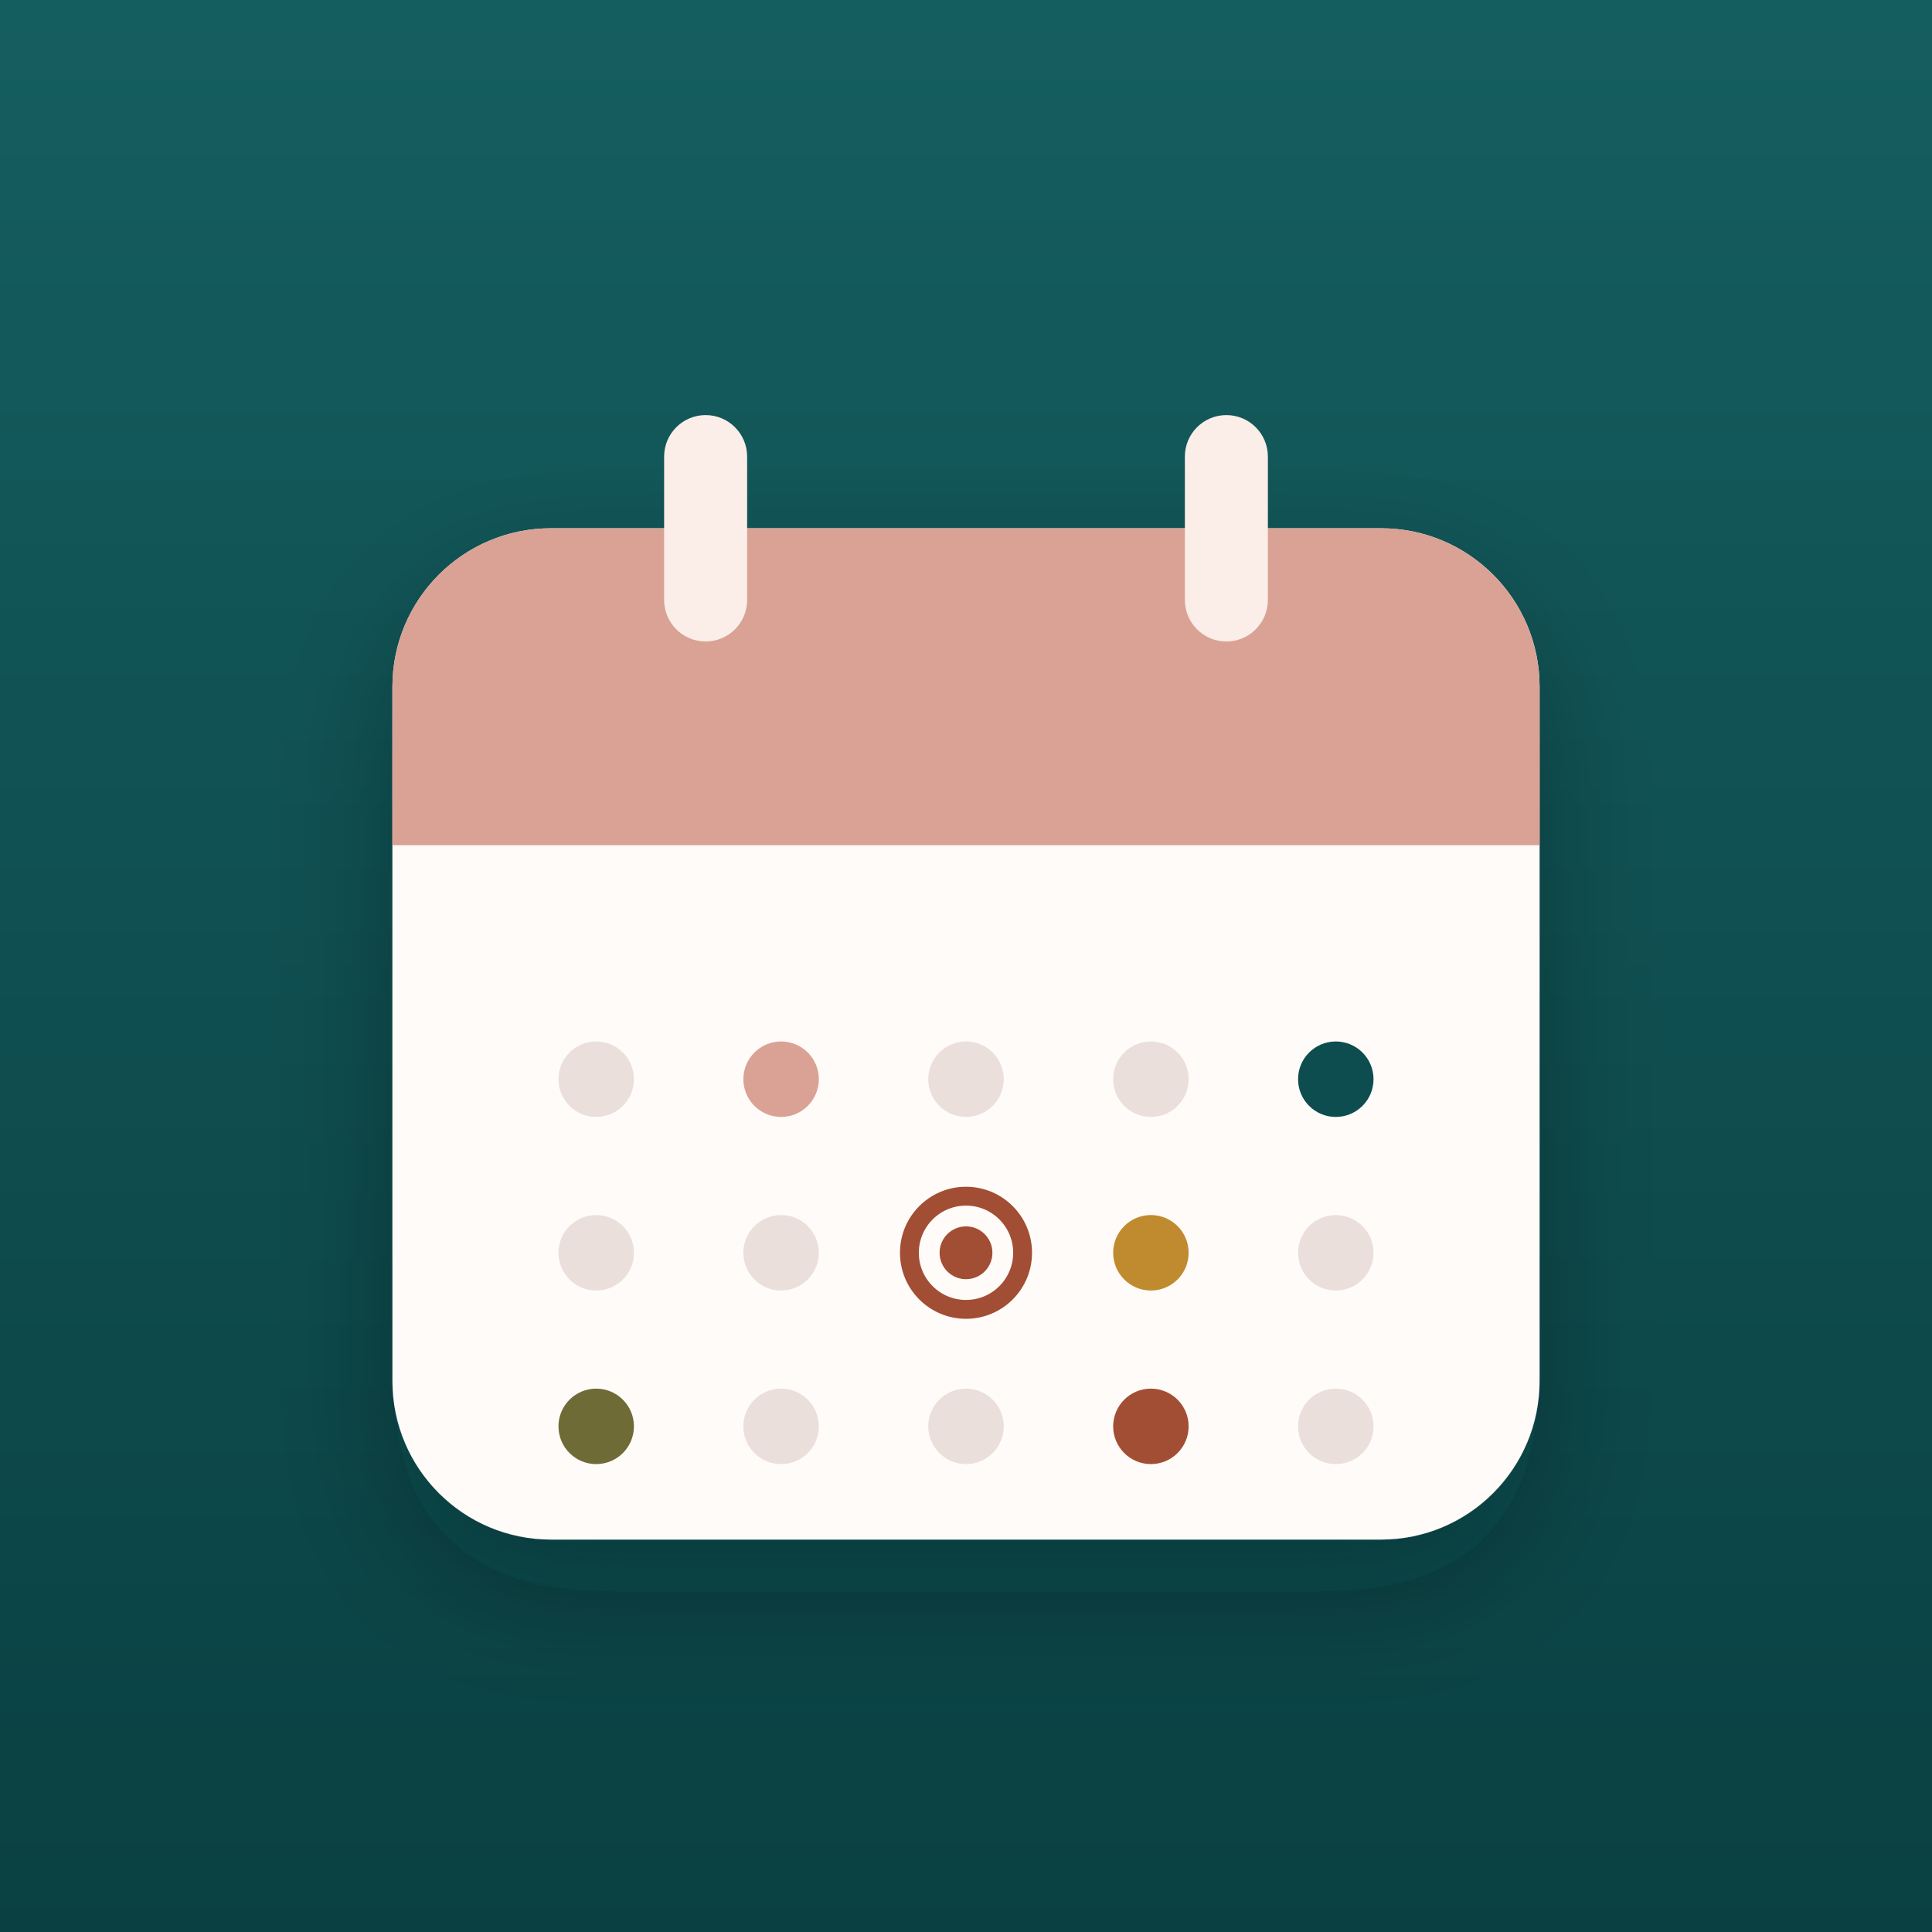
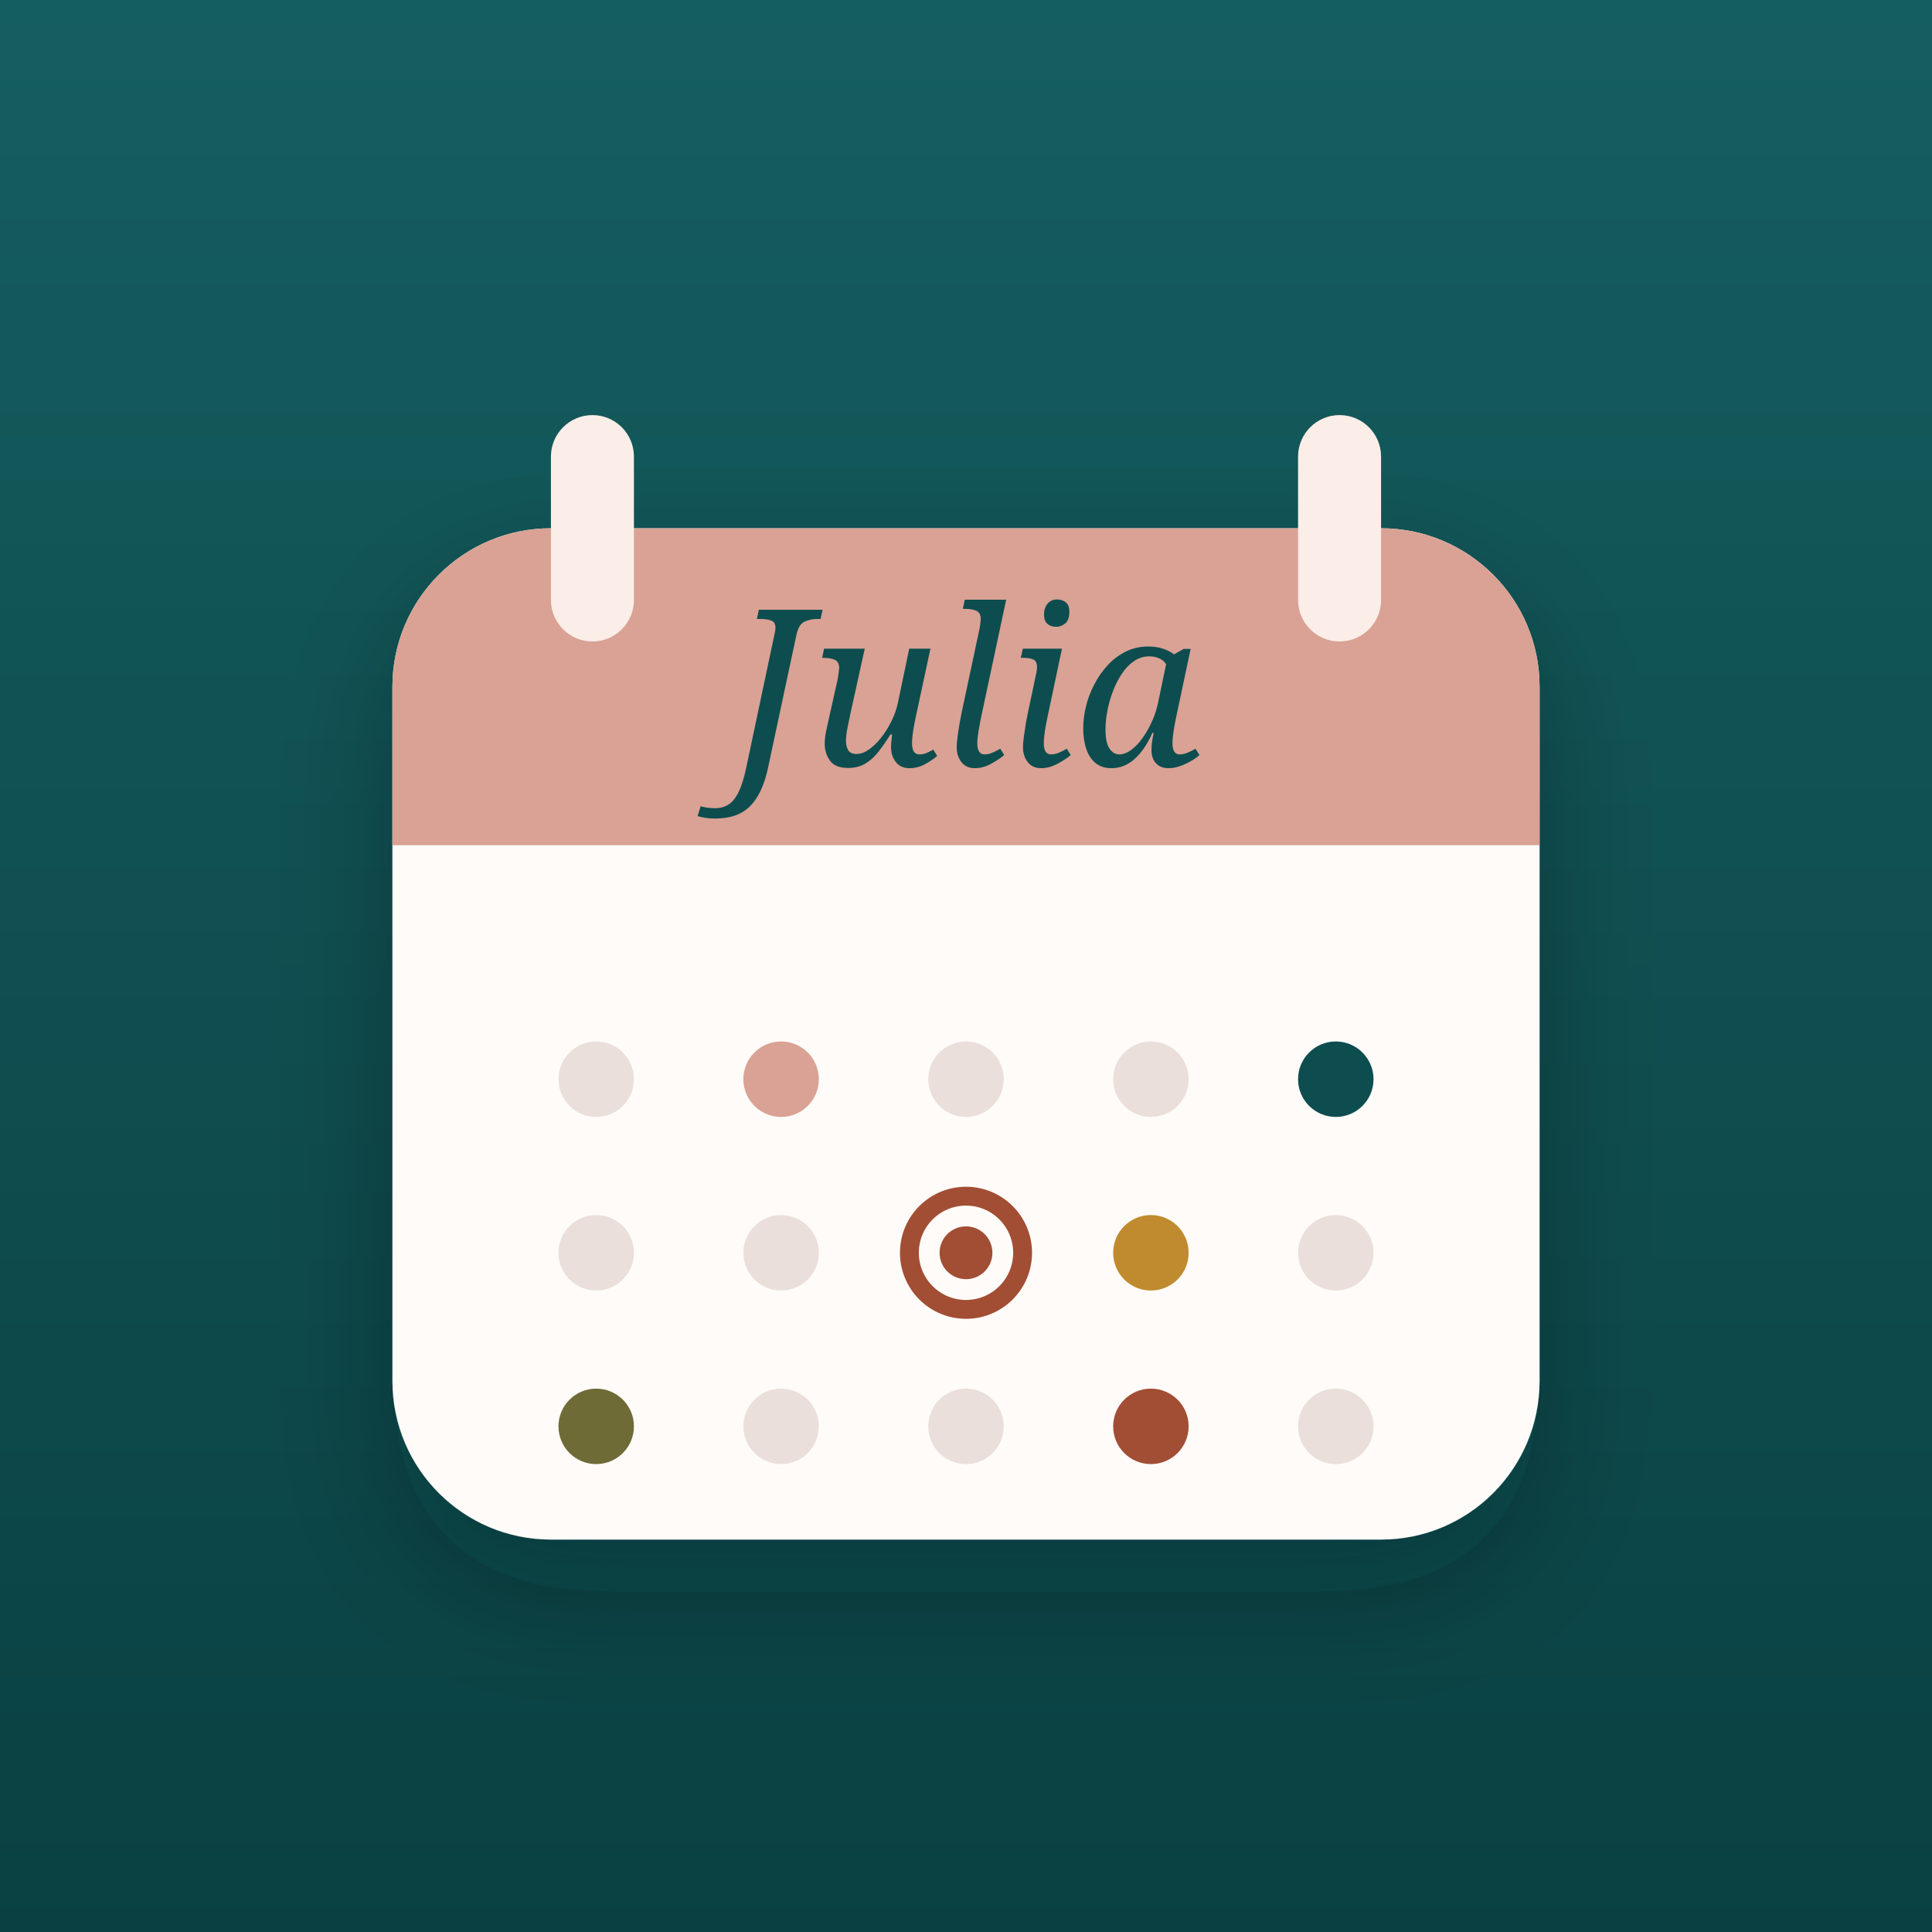
<svg xmlns="http://www.w3.org/2000/svg" viewBox="0 0 512 512">
  <defs>
    <linearGradient id="bgv2" x1="0" y1="0" x2="0" y2="1">
      <stop offset="0" stop-color="#155E60" />
      <stop offset="1" stop-color="#0A4042" />
    </linearGradient>
    <filter id="shv2" x="-20%" y="-20%" width="140%" height="150%">
      <feDropShadow dx="0" dy="14" stdDeviation="16" flood-color="#021A1B" flood-opacity=".28" />
    </filter>
  </defs>
  <rect width="512" height="512" fill="url(#bgv2)" />
  <g filter="url(#shv2)">
    <rect x="104" y="140" width="304" height="268" rx="42" fill="#FFFBF8" />
  </g>
  <path d="M104 182 a42 42 0 0 1 42 -42 h220 a42 42 0 0 1 42 42 v42 h-304z" fill="#D9A294" />
-   <rect x="176" y="110" width="22" height="60" rx="11" fill="#FBEDE7" />
-   <rect x="314" y="110" width="22" height="60" rx="11" fill="#FBEDE7" />
+   <rect x="146" y="110" width="22" height="60" rx="11" fill="#FBEDE7" />
+   <rect x="344" y="110" width="22" height="60" rx="11" fill="#FBEDE7" />
+   <text x="256" y="203" text-anchor="middle" font-family="Instrument Serif, Georgia, serif" font-style="italic" font-size="58" fill="#0D4D4F">Julia</text>
  <circle cx="158" cy="286" r="10" fill="#EADFDB" />
  <circle cx="207" cy="286" r="10" fill="#D9A294" />
  <circle cx="256" cy="286" r="10" fill="#EADFDB" />
  <circle cx="305" cy="286" r="10" fill="#EADFDB" />
  <circle cx="354" cy="286" r="10" fill="#0D4D4F" />
  <circle cx="158" cy="332" r="10" fill="#EADFDB" />
  <circle cx="207" cy="332" r="10" fill="#EADFDB" />
  <circle cx="256" cy="332" r="15" fill="none" stroke="#A24E34" stroke-width="5" />
  <circle cx="256" cy="332" r="7" fill="#A24E34" />
  <circle cx="305" cy="332" r="10" fill="#BF8B2E" />
  <circle cx="354" cy="332" r="10" fill="#EADFDB" />
  <circle cx="158" cy="378" r="10" fill="#6F6B37" />
  <circle cx="207" cy="378" r="10" fill="#EADFDB" />
  <circle cx="256" cy="378" r="10" fill="#EADFDB" />
  <circle cx="305" cy="378" r="10" fill="#A24E34" />
  <circle cx="354" cy="378" r="10" fill="#EADFDB" />
</svg>
